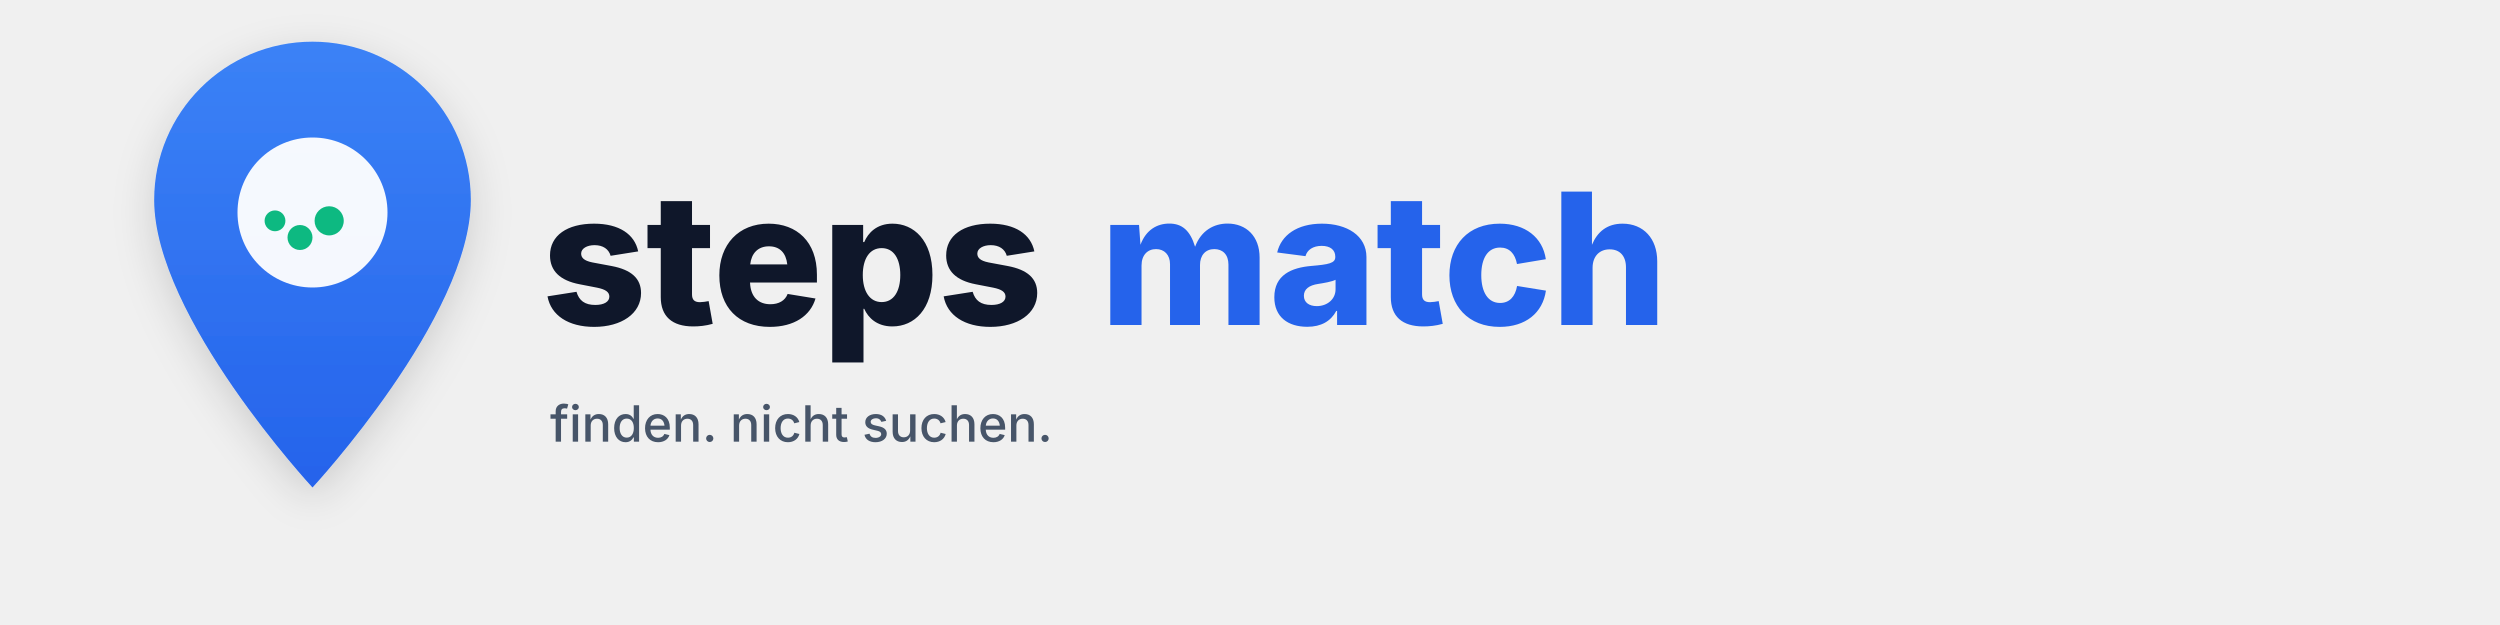
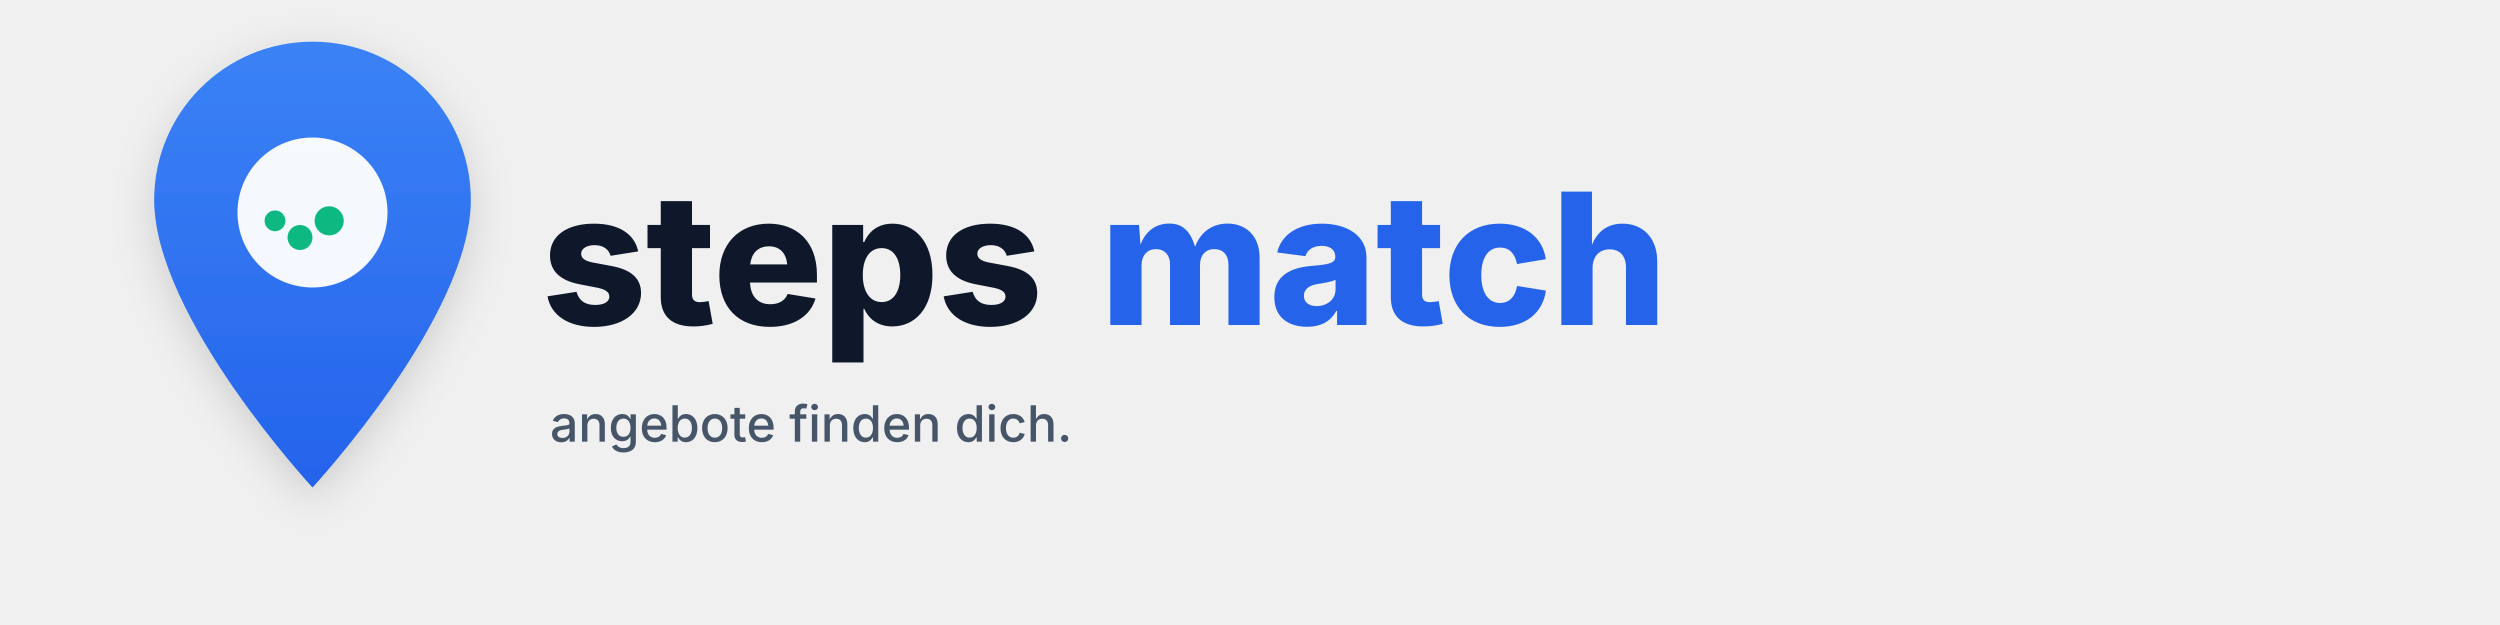
<svg xmlns="http://www.w3.org/2000/svg" width="1200" height="300" viewBox="0 0 1200 300" fill="none">
  <defs>
    <linearGradient id="pinGrad" x1="0" y1="0" x2="0" y2="1">
      <stop offset="0%" stop-color="#3B82F6" />
      <stop offset="100%" stop-color="#2563EB" />
    </linearGradient>
    <filter id="softShadow" x="-20%" y="-20%" width="140%" height="140%">
      <feDropShadow dx="0" dy="6" stdDeviation="10" flood-opacity="0.15" />
    </filter>
  </defs>
  <g transform="translate(40,20)" filter="url(#softShadow)">
    <path d="M110 0C68 0 34 34 34 76C34 132 110 214 110 214C110 214 186 132 186 76C186 34 152 0 110 0Z" fill="url(#pinGrad)" />
    <circle cx="110" cy="82" r="36" fill="#FFFFFF" opacity="0.95" />
    <circle cx="92" cy="86" r="5" fill="#10B981" />
    <circle cx="104" cy="94" r="6" fill="#10B981" />
    <circle cx="118" cy="86" r="7" fill="#10B981" />
  </g>
  <g transform="translate(260,92)">
    <text x="0" y="64" font-family="Inter, ui-sans-serif, system-ui, -apple-system, Segoe UI, Roboto, Arial" font-weight="800" font-size="88" fill="#0F172A" letter-spacing="-0.5">steps</text>
    <text x="268" y="64" font-family="Inter, ui-sans-serif, system-ui, -apple-system, Segoe UI, Roboto, Arial" font-weight="800" font-size="88" fill="#2563EB" letter-spacing="-0.5">match</text>
    <text x="4" y="120" font-family="Inter, ui-sans-serif, system-ui, -apple-system, Segoe UI, Roboto, Arial" font-weight="500" font-size="24" fill="#475569">
-       finden. nicht suchen.
+       angebote finden dich.
    </text>
  </g>
</svg>
